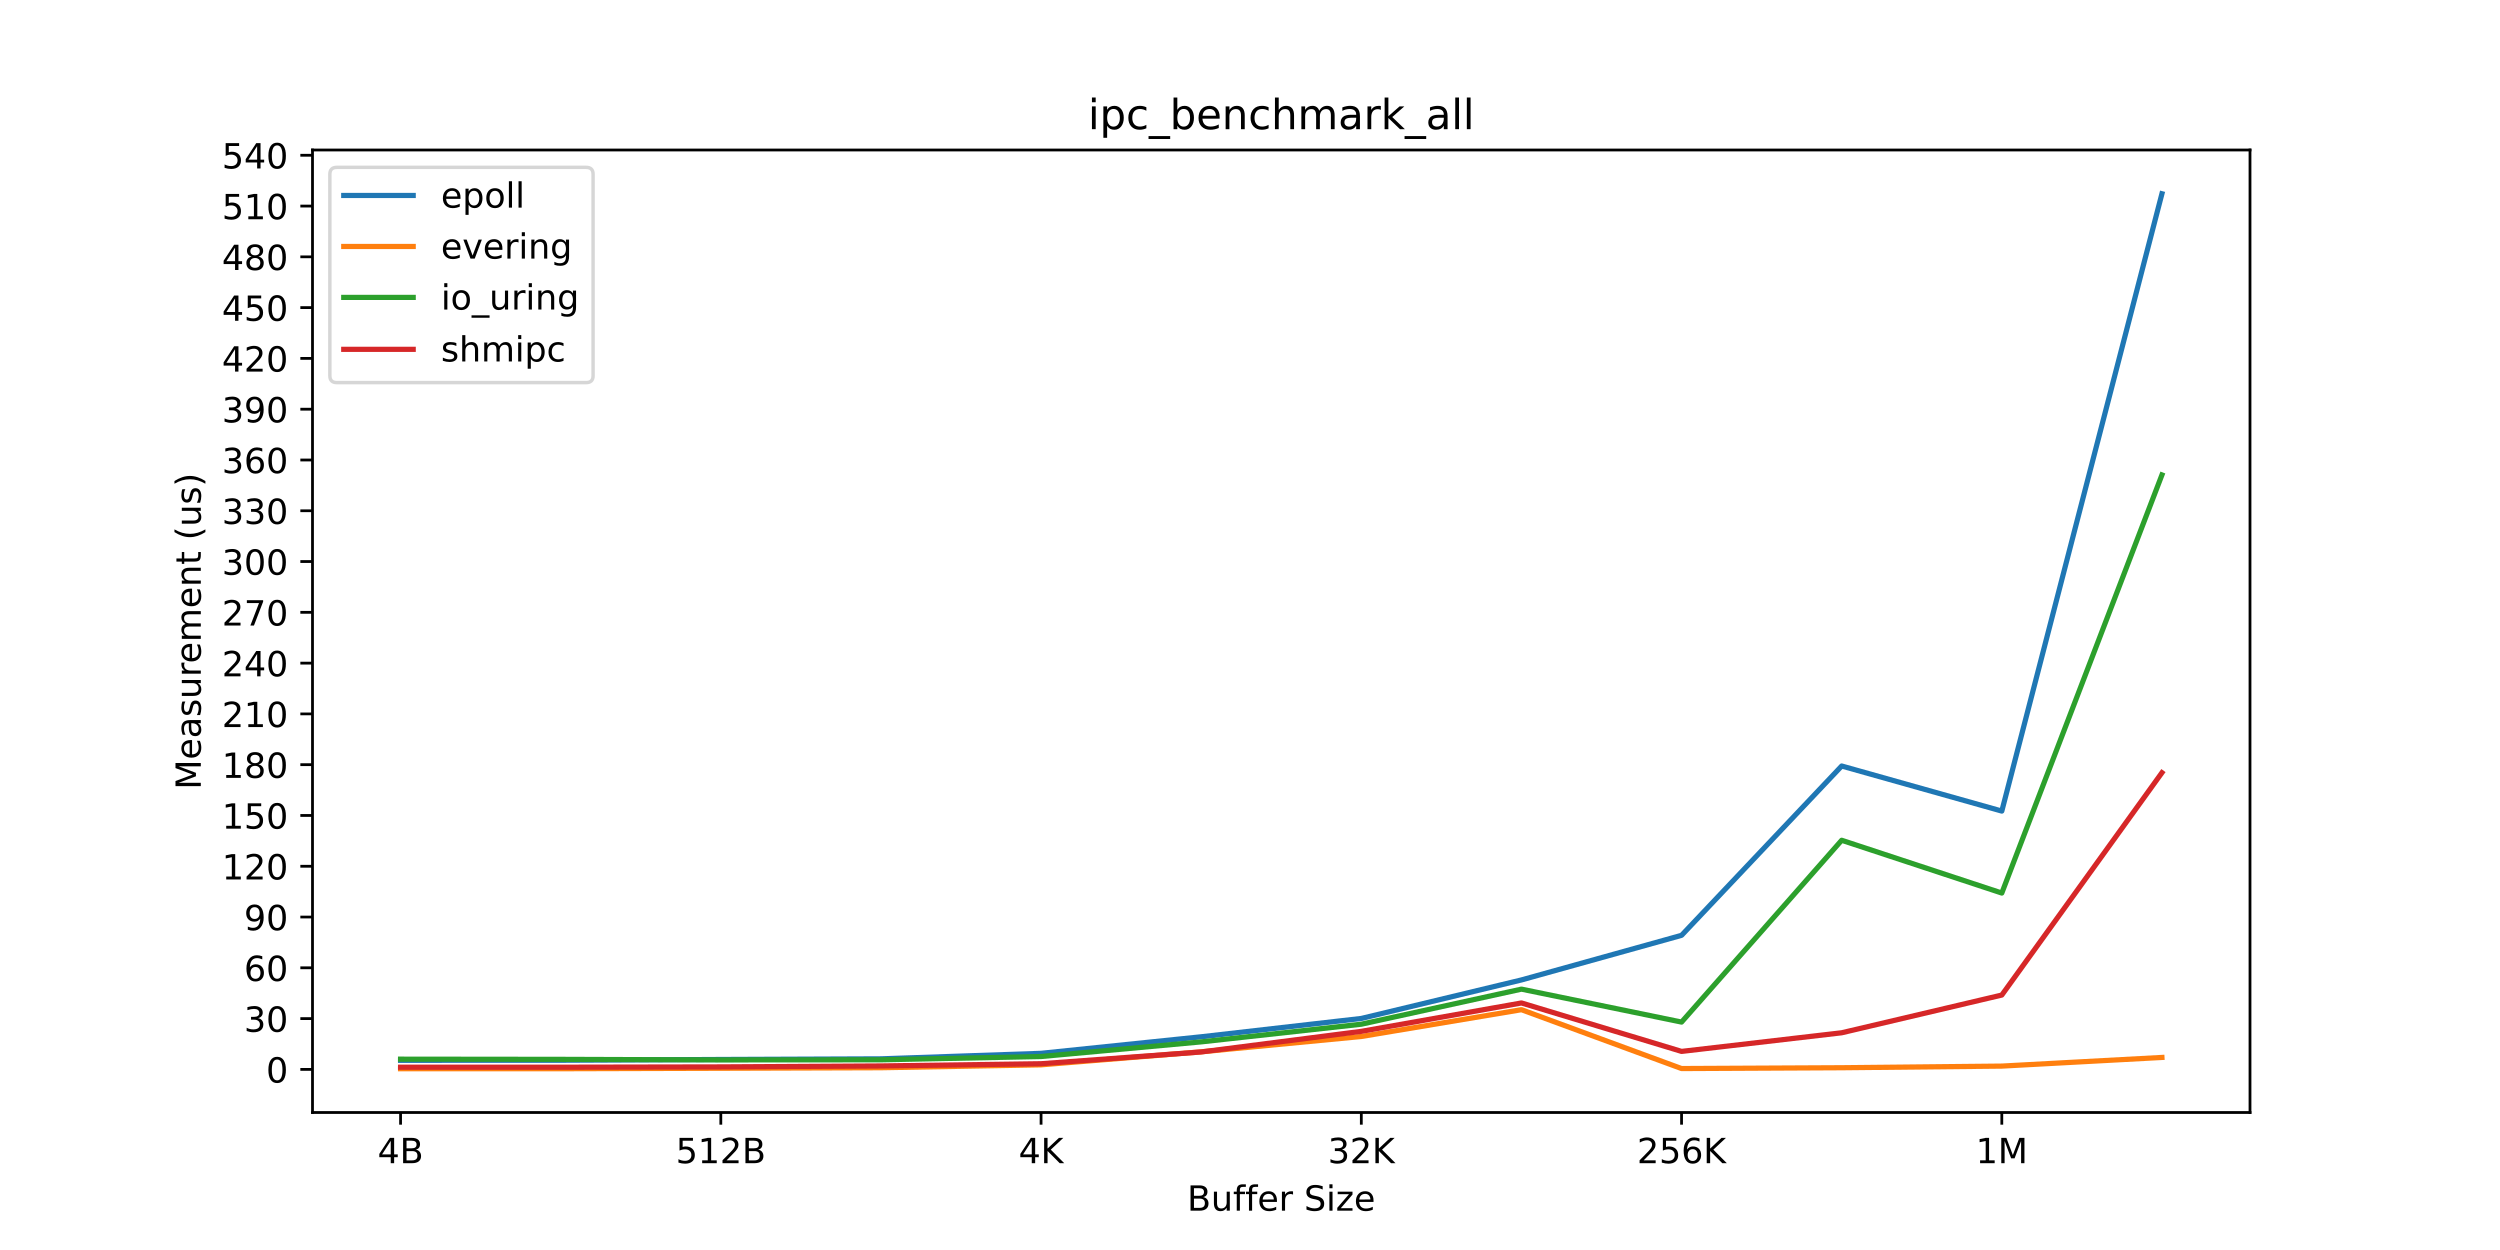
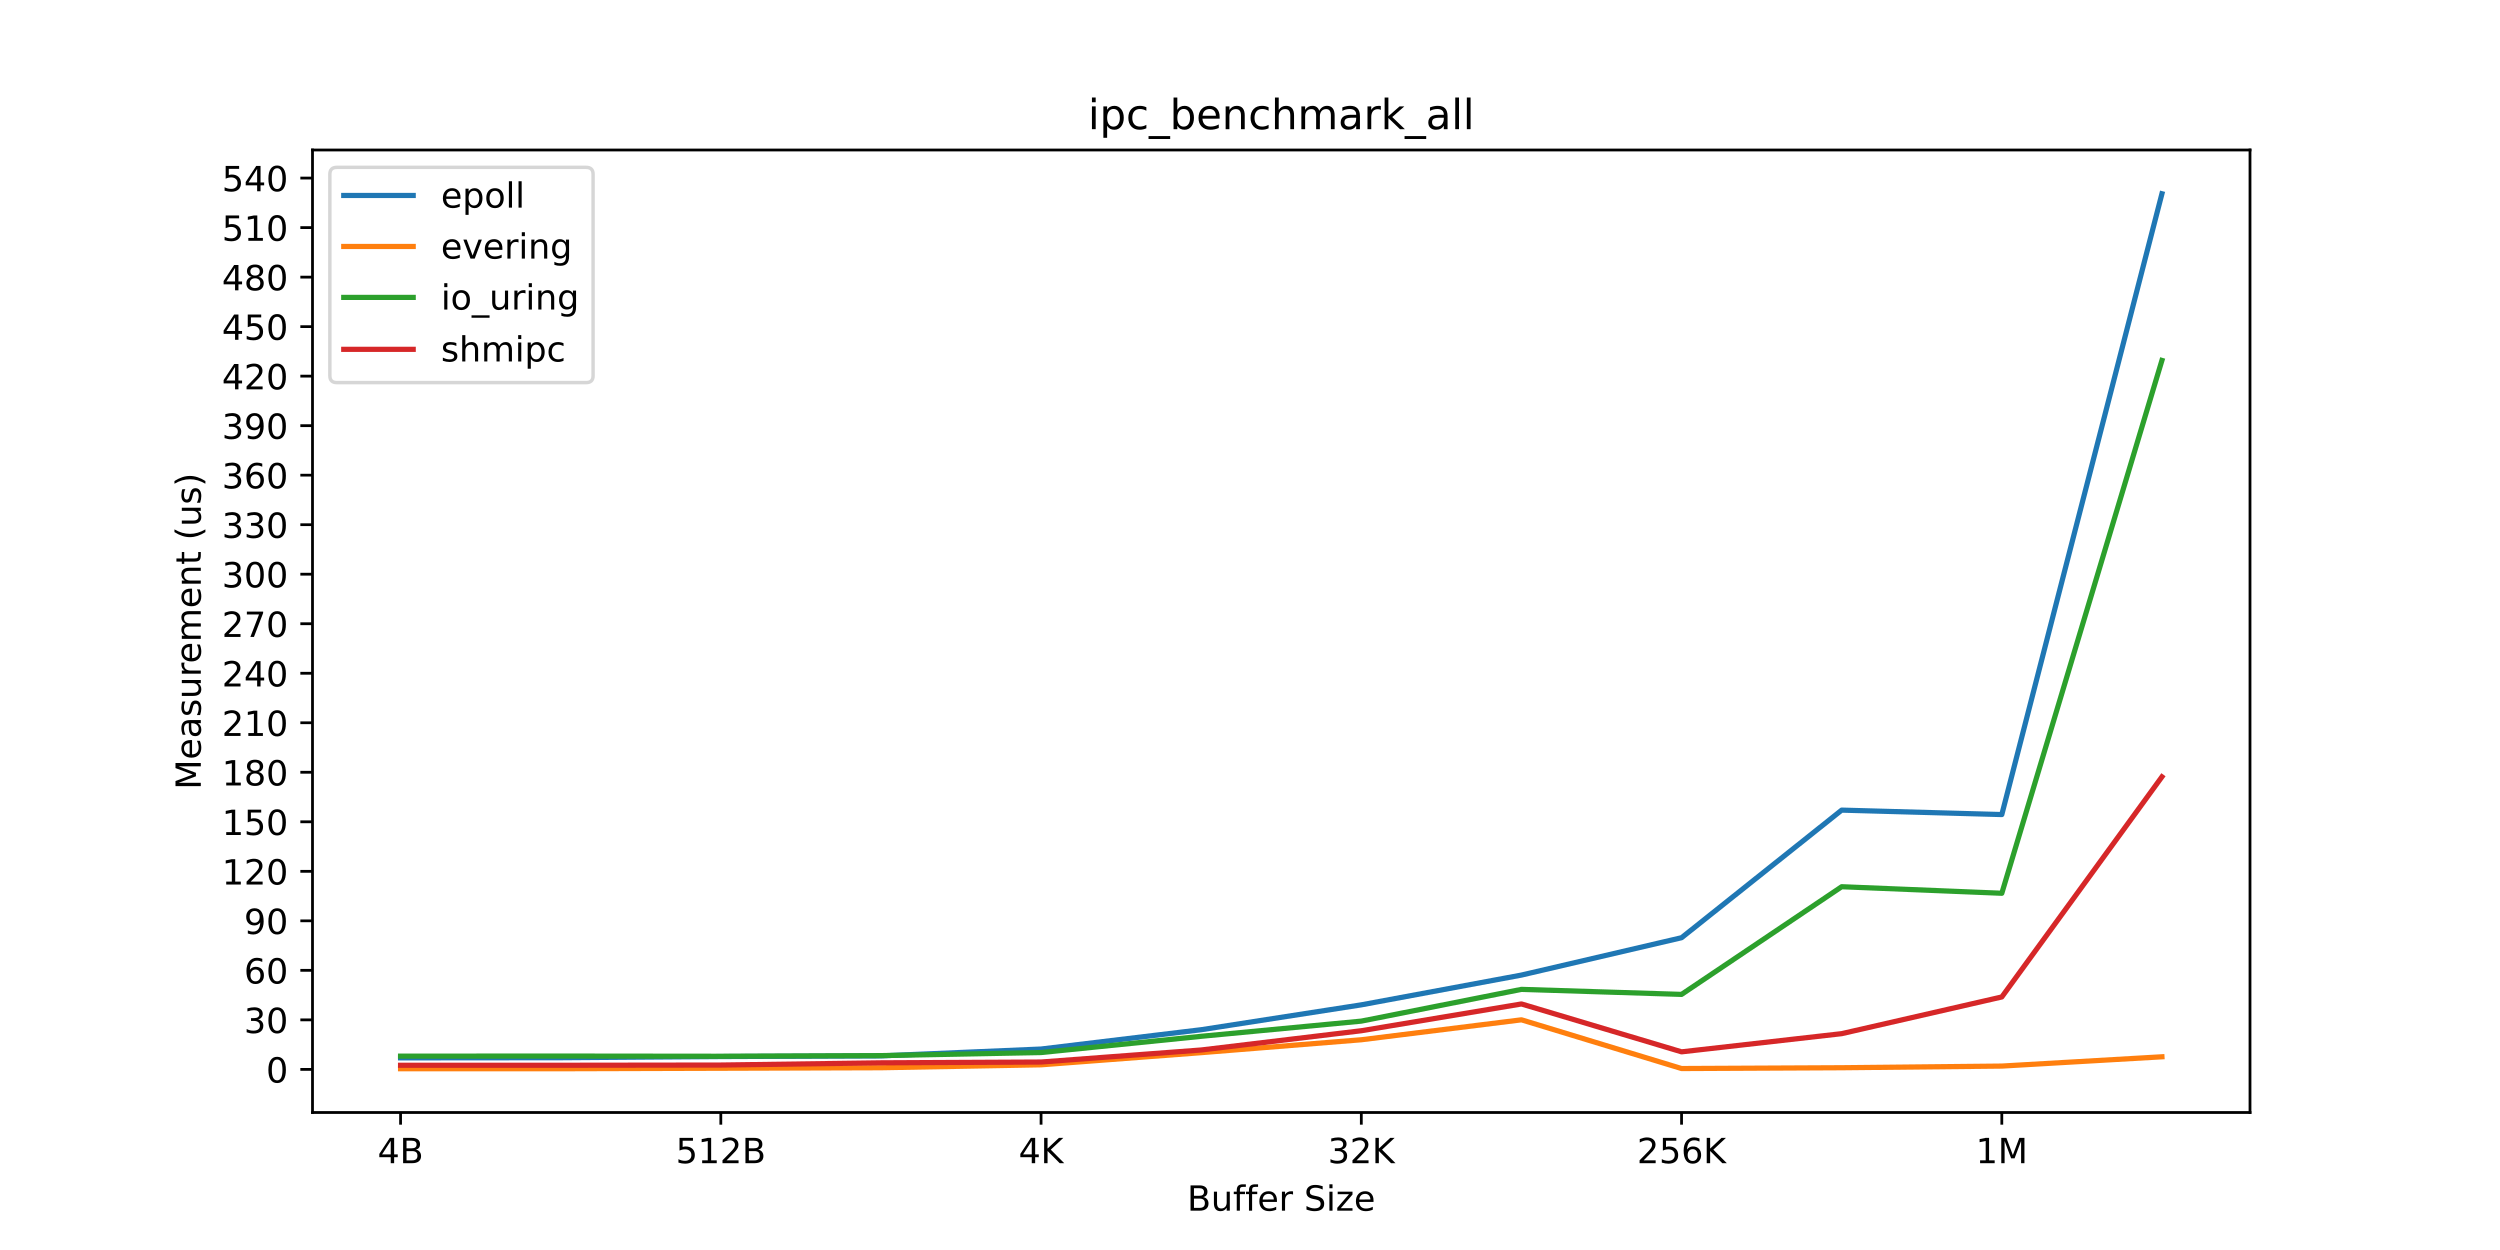
<svg xmlns="http://www.w3.org/2000/svg" xmlns:xlink="http://www.w3.org/1999/xlink" width="720pt" height="360pt" viewBox="0 0 720 360" version="1.1">
  <defs>
    <style type="text/css">*{stroke-linejoin: round; stroke-linecap: butt}</style>
  </defs>
  <g id="figure_1">
    <g id="patch_1">
      <path d="M 0 360  L 720 360  L 720 0  L 0 0  z " style="fill: #ffffff" />
    </g>
    <g id="axes_1">
      <g id="patch_2">
        <path d="M 90 320.4  L 648 320.4  L 648 43.2  L 90 43.2  z " style="fill: #ffffff" />
      </g>
      <g id="matplotlib.axis_1">
        <g id="xtick_1">
          <g id="line2d_1">
            <defs>
-               <path id="ma9beef2f42" d="M 0 0  L 0 3.5  " style="stroke: #000000; stroke-width: 0.8" />
+               <path id="mda7e7c74d1" d="M 0 0  L 0 3.5  " style="stroke: #000000; stroke-width: 0.8" />
            </defs>
            <g>
-               <use xlink:href="#ma9beef2f42" x="115.364" y="320.4" style="stroke: #000000; stroke-width: 0.8" />
+               <use xlink:href="#mda7e7c74d1" x="115.364" y="320.4" style="stroke: #000000; stroke-width: 0.8" />
            </g>
          </g>
          <g id="text_1">
            <g transform="translate(108.7519 334.9984) scale(0.1 -0.1)">
              <defs>
                <path id="DejaVuSans-34" d="M 2419 4116  L 825 1625  L 2419 1625  L 2419 4116  z M 2253 4666  L 3047 4666  L 3047 1625  L 3713 1625  L 3713 1100  L 3047 1100  L 3047 0  L 2419 0  L 2419 1100  L 313 1100  L 313 1709  L 2253 4666  z " transform="scale(0.015625)" />
                <path id="DejaVuSans-42" d="M 1259 2228  L 1259 519  L 2272 519  Q 2781 519 3026 730  Q 3272 941 3272 1375  Q 3272 1813 3026 2020  Q 2781 2228 2272 2228  L 1259 2228  z M 1259 4147  L 1259 2741  L 2194 2741  Q 2656 2741 2882 2914  Q 3109 3088 3109 3444  Q 3109 3797 2882 3972  Q 2656 4147 2194 4147  L 1259 4147  z M 628 4666  L 2241 4666  Q 2963 4666 3353 4366  Q 3744 4066 3744 3513  Q 3744 3084 3544 2831  Q 3344 2578 2956 2516  Q 3422 2416 3680 2098  Q 3938 1781 3938 1306  Q 3938 681 3513 340  Q 3088 0 2303 0  L 628 0  L 628 4666  z " transform="scale(0.015625)" />
              </defs>
              <use xlink:href="#DejaVuSans-34" />
              <use xlink:href="#DejaVuSans-42" transform="translate(63.62305 0)" />
            </g>
          </g>
        </g>
        <g id="xtick_2">
          <g id="line2d_2">
            <g>
-               <use xlink:href="#ma9beef2f42" x="207.595" y="320.4" style="stroke: #000000; stroke-width: 0.8" />
+               <use xlink:href="#mda7e7c74d1" x="207.595" y="320.4" style="stroke: #000000; stroke-width: 0.8" />
            </g>
          </g>
          <g id="text_2">
            <g transform="translate(194.6208 334.9984) scale(0.1 -0.1)">
              <defs>
                <path id="DejaVuSans-35" d="M 691 4666  L 3169 4666  L 3169 4134  L 1269 4134  L 1269 2991  Q 1406 3038 1543 3061  Q 1681 3084 1819 3084  Q 2600 3084 3056 2656  Q 3513 2228 3513 1497  Q 3513 744 3044 326  Q 2575 -91 1722 -91  Q 1428 -91 1123 -41  Q 819 9 494 109  L 494 744  Q 775 591 1075 516  Q 1375 441 1709 441  Q 2250 441 2565 725  Q 2881 1009 2881 1497  Q 2881 1984 2565 2268  Q 2250 2553 1709 2553  Q 1456 2553 1204 2497  Q 953 2441 691 2322  L 691 4666  z " transform="scale(0.015625)" />
                <path id="DejaVuSans-31" d="M 794 531  L 1825 531  L 1825 4091  L 703 3866  L 703 4441  L 1819 4666  L 2450 4666  L 2450 531  L 3481 531  L 3481 0  L 794 0  L 794 531  z " transform="scale(0.015625)" />
                <path id="DejaVuSans-32" d="M 1228 531  L 3431 531  L 3431 0  L 469 0  L 469 531  Q 828 903 1448 1529  Q 2069 2156 2228 2338  Q 2531 2678 2651 2914  Q 2772 3150 2772 3378  Q 2772 3750 2511 3984  Q 2250 4219 1831 4219  Q 1534 4219 1204 4116  Q 875 4013 500 3803  L 500 4441  Q 881 4594 1212 4672  Q 1544 4750 1819 4750  Q 2544 4750 2975 4387  Q 3406 4025 3406 3419  Q 3406 3131 3298 2873  Q 3191 2616 2906 2266  Q 2828 2175 2409 1742  Q 1991 1309 1228 531  z " transform="scale(0.015625)" />
              </defs>
              <use xlink:href="#DejaVuSans-35" />
              <use xlink:href="#DejaVuSans-31" transform="translate(63.62305 0)" />
              <use xlink:href="#DejaVuSans-32" transform="translate(127.2461 0)" />
              <use xlink:href="#DejaVuSans-42" transform="translate(190.8691 0)" />
            </g>
          </g>
        </g>
        <g id="xtick_3">
          <g id="line2d_3">
            <g>
-               <use xlink:href="#ma9beef2f42" x="299.826" y="320.4" style="stroke: #000000; stroke-width: 0.8" />
+               <use xlink:href="#mda7e7c74d1" x="299.826" y="320.4" style="stroke: #000000; stroke-width: 0.8" />
            </g>
          </g>
          <g id="text_3">
            <g transform="translate(293.3663 334.9984) scale(0.1 -0.1)">
              <defs>
                <path id="DejaVuSans-4b" d="M 628 4666  L 1259 4666  L 1259 2694  L 3353 4666  L 4166 4666  L 1850 2491  L 4331 0  L 3500 0  L 1259 2247  L 1259 0  L 628 0  L 628 4666  z " transform="scale(0.015625)" />
              </defs>
              <use xlink:href="#DejaVuSans-34" />
              <use xlink:href="#DejaVuSans-4b" transform="translate(63.62305 0)" />
            </g>
          </g>
        </g>
        <g id="xtick_4">
          <g id="line2d_4">
            <g>
-               <use xlink:href="#ma9beef2f42" x="392.058" y="320.4" style="stroke: #000000; stroke-width: 0.8" />
+               <use xlink:href="#mda7e7c74d1" x="392.058" y="320.4" style="stroke: #000000; stroke-width: 0.8" />
            </g>
          </g>
          <g id="text_4">
            <g transform="translate(382.4164 334.9984) scale(0.1 -0.1)">
              <defs>
                <path id="DejaVuSans-33" d="M 2597 2516  Q 3050 2419 3304 2112  Q 3559 1806 3559 1356  Q 3559 666 3084 287  Q 2609 -91 1734 -91  Q 1441 -91 1130 -33  Q 819 25 488 141  L 488 750  Q 750 597 1062 519  Q 1375 441 1716 441  Q 2309 441 2620 675  Q 2931 909 2931 1356  Q 2931 1769 2642 2001  Q 2353 2234 1838 2234  L 1294 2234  L 1294 2753  L 1863 2753  Q 2328 2753 2575 2939  Q 2822 3125 2822 3475  Q 2822 3834 2567 4026  Q 2313 4219 1838 4219  Q 1578 4219 1281 4162  Q 984 4106 628 3988  L 628 4550  Q 988 4650 1302 4700  Q 1616 4750 1894 4750  Q 2613 4750 3031 4423  Q 3450 4097 3450 3541  Q 3450 3153 3228 2886  Q 3006 2619 2597 2516  z " transform="scale(0.015625)" />
              </defs>
              <use xlink:href="#DejaVuSans-33" />
              <use xlink:href="#DejaVuSans-32" transform="translate(63.62305 0)" />
              <use xlink:href="#DejaVuSans-4b" transform="translate(127.2461 0)" />
            </g>
          </g>
        </g>
        <g id="xtick_5">
          <g id="line2d_5">
            <g>
-               <use xlink:href="#ma9beef2f42" x="484.289" y="320.4" style="stroke: #000000; stroke-width: 0.8" />
+               <use xlink:href="#mda7e7c74d1" x="484.289" y="320.4" style="stroke: #000000; stroke-width: 0.8" />
            </g>
          </g>
          <g id="text_5">
            <g transform="translate(471.4666 334.9984) scale(0.1 -0.1)">
              <defs>
                <path id="DejaVuSans-36" d="M 2113 2584  Q 1688 2584 1439 2293  Q 1191 2003 1191 1497  Q 1191 994 1439 701  Q 1688 409 2113 409  Q 2538 409 2786 701  Q 3034 994 3034 1497  Q 3034 2003 2786 2293  Q 2538 2584 2113 2584  z M 3366 4563  L 3366 3988  Q 3128 4100 2886 4159  Q 2644 4219 2406 4219  Q 1781 4219 1451 3797  Q 1122 3375 1075 2522  Q 1259 2794 1537 2939  Q 1816 3084 2150 3084  Q 2853 3084 3261 2657  Q 3669 2231 3669 1497  Q 3669 778 3244 343  Q 2819 -91 2113 -91  Q 1303 -91 875 529  Q 447 1150 447 2328  Q 447 3434 972 4092  Q 1497 4750 2381 4750  Q 2619 4750 2861 4703  Q 3103 4656 3366 4563  z " transform="scale(0.015625)" />
              </defs>
              <use xlink:href="#DejaVuSans-32" />
              <use xlink:href="#DejaVuSans-35" transform="translate(63.62305 0)" />
              <use xlink:href="#DejaVuSans-36" transform="translate(127.2461 0)" />
              <use xlink:href="#DejaVuSans-4b" transform="translate(190.8691 0)" />
            </g>
          </g>
        </g>
        <g id="xtick_6">
          <g id="line2d_6">
            <g>
-               <use xlink:href="#ma9beef2f42" x="576.521" y="320.4" style="stroke: #000000; stroke-width: 0.8" />
+               <use xlink:href="#mda7e7c74d1" x="576.521" y="320.4" style="stroke: #000000; stroke-width: 0.8" />
            </g>
          </g>
          <g id="text_6">
            <g transform="translate(569.0253 334.9984) scale(0.1 -0.1)">
              <defs>
                <path id="DejaVuSans-4d" d="M 628 4666  L 1569 4666  L 2759 1491  L 3956 4666  L 4897 4666  L 4897 0  L 4281 0  L 4281 4097  L 3078 897  L 2444 897  L 1241 4097  L 1241 0  L 628 0  L 628 4666  z " transform="scale(0.015625)" />
              </defs>
              <use xlink:href="#DejaVuSans-31" />
              <use xlink:href="#DejaVuSans-4d" transform="translate(63.62305 0)" />
            </g>
          </g>
        </g>
        <g id="text_7">
          <g transform="translate(341.8953 348.6766) scale(0.1 -0.1)">
            <defs>
              <path id="DejaVuSans-75" d="M 544 1381  L 544 3500  L 1119 3500  L 1119 1403  Q 1119 906 1312 657  Q 1506 409 1894 409  Q 2359 409 2629 706  Q 2900 1003 2900 1516  L 2900 3500  L 3475 3500  L 3475 0  L 2900 0  L 2900 538  Q 2691 219 2414 64  Q 2138 -91 1772 -91  Q 1169 -91 856 284  Q 544 659 544 1381  z M 1991 3584  L 1991 3584  z " transform="scale(0.015625)" />
              <path id="DejaVuSans-66" d="M 2375 4863  L 2375 4384  L 1825 4384  Q 1516 4384 1395 4259  Q 1275 4134 1275 3809  L 1275 3500  L 2222 3500  L 2222 3053  L 1275 3053  L 1275 0  L 697 0  L 697 3053  L 147 3053  L 147 3500  L 697 3500  L 697 3744  Q 697 4328 969 4595  Q 1241 4863 1831 4863  L 2375 4863  z " transform="scale(0.015625)" />
              <path id="DejaVuSans-65" d="M 3597 1894  L 3597 1613  L 953 1613  Q 991 1019 1311 708  Q 1631 397 2203 397  Q 2534 397 2845 478  Q 3156 559 3463 722  L 3463 178  Q 3153 47 2828 -22  Q 2503 -91 2169 -91  Q 1331 -91 842 396  Q 353 884 353 1716  Q 353 2575 817 3079  Q 1281 3584 2069 3584  Q 2775 3584 3186 3129  Q 3597 2675 3597 1894  z M 3022 2063  Q 3016 2534 2758 2815  Q 2500 3097 2075 3097  Q 1594 3097 1305 2825  Q 1016 2553 972 2059  L 3022 2063  z " transform="scale(0.015625)" />
              <path id="DejaVuSans-72" d="M 2631 2963  Q 2534 3019 2420 3045  Q 2306 3072 2169 3072  Q 1681 3072 1420 2755  Q 1159 2438 1159 1844  L 1159 0  L 581 0  L 581 3500  L 1159 3500  L 1159 2956  Q 1341 3275 1631 3429  Q 1922 3584 2338 3584  Q 2397 3584 2469 3576  Q 2541 3569 2628 3553  L 2631 2963  z " transform="scale(0.015625)" />
              <path id="DejaVuSans-20" transform="scale(0.015625)" />
              <path id="DejaVuSans-53" d="M 3425 4513  L 3425 3897  Q 3066 4069 2747 4153  Q 2428 4238 2131 4238  Q 1616 4238 1336 4038  Q 1056 3838 1056 3469  Q 1056 3159 1242 3001  Q 1428 2844 1947 2747  L 2328 2669  Q 3034 2534 3370 2195  Q 3706 1856 3706 1288  Q 3706 609 3251 259  Q 2797 -91 1919 -91  Q 1588 -91 1214 -16  Q 841 59 441 206  L 441 856  Q 825 641 1194 531  Q 1563 422 1919 422  Q 2459 422 2753 634  Q 3047 847 3047 1241  Q 3047 1584 2836 1778  Q 2625 1972 2144 2069  L 1759 2144  Q 1053 2284 737 2584  Q 422 2884 422 3419  Q 422 4038 858 4394  Q 1294 4750 2059 4750  Q 2388 4750 2728 4690  Q 3069 4631 3425 4513  z " transform="scale(0.015625)" />
              <path id="DejaVuSans-69" d="M 603 3500  L 1178 3500  L 1178 0  L 603 0  L 603 3500  z M 603 4863  L 1178 4863  L 1178 4134  L 603 4134  L 603 4863  z " transform="scale(0.015625)" />
              <path id="DejaVuSans-7a" d="M 353 3500  L 3084 3500  L 3084 2975  L 922 459  L 3084 459  L 3084 0  L 275 0  L 275 525  L 2438 3041  L 353 3041  L 353 3500  z " transform="scale(0.015625)" />
            </defs>
            <use xlink:href="#DejaVuSans-42" />
            <use xlink:href="#DejaVuSans-75" transform="translate(68.60352 0)" />
            <use xlink:href="#DejaVuSans-66" transform="translate(131.9824 0)" />
            <use xlink:href="#DejaVuSans-66" transform="translate(167.1875 0)" />
            <use xlink:href="#DejaVuSans-65" transform="translate(202.3926 0)" />
            <use xlink:href="#DejaVuSans-72" transform="translate(263.916 0)" />
            <use xlink:href="#DejaVuSans-20" transform="translate(305.0293 0)" />
            <use xlink:href="#DejaVuSans-53" transform="translate(336.8164 0)" />
            <use xlink:href="#DejaVuSans-69" transform="translate(400.293 0)" />
            <use xlink:href="#DejaVuSans-7a" transform="translate(428.0762 0)" />
            <use xlink:href="#DejaVuSans-65" transform="translate(480.5664 0)" />
          </g>
        </g>
      </g>
      <g id="matplotlib.axis_2">
        <g id="ytick_1">
          <g id="line2d_7">
            <defs>
-               <path id="me972f69145" d="M 0 0  L -3.5 0  " style="stroke: #000000; stroke-width: 0.8" />
+               <path id="m1d07f573bc" d="M 0 0  L -3.5 0  " style="stroke: #000000; stroke-width: 0.8" />
            </defs>
            <g>
-               <use xlink:href="#me972f69145" x="90" y="307.984" style="stroke: #000000; stroke-width: 0.8" />
+               <use xlink:href="#m1d07f573bc" x="90" y="307.982" style="stroke: #000000; stroke-width: 0.8" />
            </g>
          </g>
          <g id="text_8">
-             <g transform="translate(76.6375 311.783) scale(0.1 -0.1)">
+             <g transform="translate(76.6375 311.7808) scale(0.1 -0.1)">
              <defs>
                <path id="DejaVuSans-30" d="M 2034 4250  Q 1547 4250 1301 3770  Q 1056 3291 1056 2328  Q 1056 1369 1301 889  Q 1547 409 2034 409  Q 2525 409 2770 889  Q 3016 1369 3016 2328  Q 3016 3291 2770 3770  Q 2525 4250 2034 4250  z M 2034 4750  Q 2819 4750 3233 4129  Q 3647 3509 3647 2328  Q 3647 1150 3233 529  Q 2819 -91 2034 -91  Q 1250 -91 836 529  Q 422 1150 422 2328  Q 422 3509 836 4129  Q 1250 4750 2034 4750  z " transform="scale(0.015625)" />
              </defs>
              <use xlink:href="#DejaVuSans-30" />
            </g>
          </g>
        </g>
        <g id="ytick_2">
          <g id="line2d_8">
            <g>
-               <use xlink:href="#me972f69145" x="90" y="293.358" style="stroke: #000000; stroke-width: 0.8" />
+               <use xlink:href="#m1d07f573bc" x="90" y="293.721" style="stroke: #000000; stroke-width: 0.8" />
            </g>
          </g>
          <g id="text_9">
-             <g transform="translate(70.275 297.1571) scale(0.1 -0.1)">
+             <g transform="translate(70.275 297.5199) scale(0.1 -0.1)">
              <use xlink:href="#DejaVuSans-33" />
              <use xlink:href="#DejaVuSans-30" transform="translate(63.62305 0)" />
            </g>
          </g>
        </g>
        <g id="ytick_3">
          <g id="line2d_9">
            <g>
-               <use xlink:href="#me972f69145" x="90" y="278.732" style="stroke: #000000; stroke-width: 0.8" />
+               <use xlink:href="#m1d07f573bc" x="90" y="279.46" style="stroke: #000000; stroke-width: 0.8" />
            </g>
          </g>
          <g id="text_10">
-             <g transform="translate(70.275 282.5312) scale(0.1 -0.1)">
+             <g transform="translate(70.275 283.2591) scale(0.1 -0.1)">
              <use xlink:href="#DejaVuSans-36" />
              <use xlink:href="#DejaVuSans-30" transform="translate(63.62305 0)" />
            </g>
          </g>
        </g>
        <g id="ytick_4">
          <g id="line2d_10">
            <g>
-               <use xlink:href="#me972f69145" x="90" y="264.106" style="stroke: #000000; stroke-width: 0.8" />
+               <use xlink:href="#m1d07f573bc" x="90" y="265.199" style="stroke: #000000; stroke-width: 0.8" />
            </g>
          </g>
          <g id="text_11">
-             <g transform="translate(70.275 267.9053) scale(0.1 -0.1)">
+             <g transform="translate(70.275 268.9982) scale(0.1 -0.1)">
              <defs>
                <path id="DejaVuSans-39" d="M 703 97  L 703 672  Q 941 559 1184 500  Q 1428 441 1663 441  Q 2288 441 2617 861  Q 2947 1281 2994 2138  Q 2813 1869 2534 1725  Q 2256 1581 1919 1581  Q 1219 1581 811 2004  Q 403 2428 403 3163  Q 403 3881 828 4315  Q 1253 4750 1959 4750  Q 2769 4750 3195 4129  Q 3622 3509 3622 2328  Q 3622 1225 3098 567  Q 2575 -91 1691 -91  Q 1453 -91 1209 -44  Q 966 3 703 97  z M 1959 2075  Q 2384 2075 2632 2365  Q 2881 2656 2881 3163  Q 2881 3666 2632 3958  Q 2384 4250 1959 4250  Q 1534 4250 1286 3958  Q 1038 3666 1038 3163  Q 1038 2656 1286 2365  Q 1534 2075 1959 2075  z " transform="scale(0.015625)" />
              </defs>
              <use xlink:href="#DejaVuSans-39" />
              <use xlink:href="#DejaVuSans-30" transform="translate(63.62305 0)" />
            </g>
          </g>
        </g>
        <g id="ytick_5">
          <g id="line2d_11">
            <g>
-               <use xlink:href="#me972f69145" x="90" y="249.48" style="stroke: #000000; stroke-width: 0.8" />
+               <use xlink:href="#m1d07f573bc" x="90" y="250.938" style="stroke: #000000; stroke-width: 0.8" />
            </g>
          </g>
          <g id="text_12">
-             <g transform="translate(63.9125 253.2794) scale(0.1 -0.1)">
+             <g transform="translate(63.9125 254.7373) scale(0.1 -0.1)">
              <use xlink:href="#DejaVuSans-31" />
              <use xlink:href="#DejaVuSans-32" transform="translate(63.62305 0)" />
              <use xlink:href="#DejaVuSans-30" transform="translate(127.2461 0)" />
            </g>
          </g>
        </g>
        <g id="ytick_6">
          <g id="line2d_12">
            <g>
-               <use xlink:href="#me972f69145" x="90" y="234.854" style="stroke: #000000; stroke-width: 0.8" />
+               <use xlink:href="#m1d07f573bc" x="90" y="236.677" style="stroke: #000000; stroke-width: 0.8" />
            </g>
          </g>
          <g id="text_13">
-             <g transform="translate(63.9125 238.6535) scale(0.1 -0.1)">
+             <g transform="translate(63.9125 240.4765) scale(0.1 -0.1)">
              <use xlink:href="#DejaVuSans-31" />
              <use xlink:href="#DejaVuSans-35" transform="translate(63.62305 0)" />
              <use xlink:href="#DejaVuSans-30" transform="translate(127.2461 0)" />
            </g>
          </g>
        </g>
        <g id="ytick_7">
          <g id="line2d_13">
            <g>
-               <use xlink:href="#me972f69145" x="90" y="220.228" style="stroke: #000000; stroke-width: 0.8" />
+               <use xlink:href="#m1d07f573bc" x="90" y="222.416" style="stroke: #000000; stroke-width: 0.8" />
            </g>
          </g>
          <g id="text_14">
-             <g transform="translate(63.9125 224.0276) scale(0.1 -0.1)">
+             <g transform="translate(63.9125 226.2156) scale(0.1 -0.1)">
              <defs>
                <path id="DejaVuSans-38" d="M 2034 2216  Q 1584 2216 1326 1975  Q 1069 1734 1069 1313  Q 1069 891 1326 650  Q 1584 409 2034 409  Q 2484 409 2743 651  Q 3003 894 3003 1313  Q 3003 1734 2745 1975  Q 2488 2216 2034 2216  z M 1403 2484  Q 997 2584 770 2862  Q 544 3141 544 3541  Q 544 4100 942 4425  Q 1341 4750 2034 4750  Q 2731 4750 3128 4425  Q 3525 4100 3525 3541  Q 3525 3141 3298 2862  Q 3072 2584 2669 2484  Q 3125 2378 3379 2068  Q 3634 1759 3634 1313  Q 3634 634 3220 271  Q 2806 -91 2034 -91  Q 1263 -91 848 271  Q 434 634 434 1313  Q 434 1759 690 2068  Q 947 2378 1403 2484  z M 1172 3481  Q 1172 3119 1398 2916  Q 1625 2713 2034 2713  Q 2441 2713 2670 2916  Q 2900 3119 2900 3481  Q 2900 3844 2670 4047  Q 2441 4250 2034 4250  Q 1625 4250 1398 4047  Q 1172 3844 1172 3481  z " transform="scale(0.015625)" />
              </defs>
              <use xlink:href="#DejaVuSans-31" />
              <use xlink:href="#DejaVuSans-38" transform="translate(63.62305 0)" />
              <use xlink:href="#DejaVuSans-30" transform="translate(127.2461 0)" />
            </g>
          </g>
        </g>
        <g id="ytick_8">
          <g id="line2d_14">
            <g>
-               <use xlink:href="#me972f69145" x="90" y="205.602" style="stroke: #000000; stroke-width: 0.8" />
+               <use xlink:href="#m1d07f573bc" x="90" y="208.156" style="stroke: #000000; stroke-width: 0.8" />
            </g>
          </g>
          <g id="text_15">
-             <g transform="translate(63.9125 209.4017) scale(0.1 -0.1)">
+             <g transform="translate(63.9125 211.9547) scale(0.1 -0.1)">
              <use xlink:href="#DejaVuSans-32" />
              <use xlink:href="#DejaVuSans-31" transform="translate(63.62305 0)" />
              <use xlink:href="#DejaVuSans-30" transform="translate(127.2461 0)" />
            </g>
          </g>
        </g>
        <g id="ytick_9">
          <g id="line2d_15">
            <g>
-               <use xlink:href="#me972f69145" x="90" y="190.977" style="stroke: #000000; stroke-width: 0.8" />
+               <use xlink:href="#m1d07f573bc" x="90" y="193.895" style="stroke: #000000; stroke-width: 0.8" />
            </g>
          </g>
          <g id="text_16">
-             <g transform="translate(63.9125 194.7758) scale(0.1 -0.1)">
+             <g transform="translate(63.9125 197.6939) scale(0.1 -0.1)">
              <use xlink:href="#DejaVuSans-32" />
              <use xlink:href="#DejaVuSans-34" transform="translate(63.62305 0)" />
              <use xlink:href="#DejaVuSans-30" transform="translate(127.2461 0)" />
            </g>
          </g>
        </g>
        <g id="ytick_10">
          <g id="line2d_16">
            <g>
-               <use xlink:href="#me972f69145" x="90" y="176.351" style="stroke: #000000; stroke-width: 0.8" />
+               <use xlink:href="#m1d07f573bc" x="90" y="179.634" style="stroke: #000000; stroke-width: 0.8" />
            </g>
          </g>
          <g id="text_17">
-             <g transform="translate(63.9125 180.1498) scale(0.1 -0.1)">
+             <g transform="translate(63.9125 183.433) scale(0.1 -0.1)">
              <defs>
                <path id="DejaVuSans-37" d="M 525 4666  L 3525 4666  L 3525 4397  L 1831 0  L 1172 0  L 2766 4134  L 525 4134  L 525 4666  z " transform="scale(0.015625)" />
              </defs>
              <use xlink:href="#DejaVuSans-32" />
              <use xlink:href="#DejaVuSans-37" transform="translate(63.62305 0)" />
              <use xlink:href="#DejaVuSans-30" transform="translate(127.2461 0)" />
            </g>
          </g>
        </g>
        <g id="ytick_11">
          <g id="line2d_17">
            <g>
-               <use xlink:href="#me972f69145" x="90" y="161.725" style="stroke: #000000; stroke-width: 0.8" />
+               <use xlink:href="#m1d07f573bc" x="90" y="165.373" style="stroke: #000000; stroke-width: 0.8" />
            </g>
          </g>
          <g id="text_18">
-             <g transform="translate(63.9125 165.5239) scale(0.1 -0.1)">
+             <g transform="translate(63.9125 169.1721) scale(0.1 -0.1)">
              <use xlink:href="#DejaVuSans-33" />
              <use xlink:href="#DejaVuSans-30" transform="translate(63.62305 0)" />
              <use xlink:href="#DejaVuSans-30" transform="translate(127.2461 0)" />
            </g>
          </g>
        </g>
        <g id="ytick_12">
          <g id="line2d_18">
            <g>
-               <use xlink:href="#me972f69145" x="90" y="147.099" style="stroke: #000000; stroke-width: 0.8" />
+               <use xlink:href="#m1d07f573bc" x="90" y="151.112" style="stroke: #000000; stroke-width: 0.8" />
            </g>
          </g>
          <g id="text_19">
-             <g transform="translate(63.9125 150.898) scale(0.1 -0.1)">
+             <g transform="translate(63.9125 154.9113) scale(0.1 -0.1)">
              <use xlink:href="#DejaVuSans-33" />
              <use xlink:href="#DejaVuSans-33" transform="translate(63.62305 0)" />
              <use xlink:href="#DejaVuSans-30" transform="translate(127.2461 0)" />
            </g>
          </g>
        </g>
        <g id="ytick_13">
          <g id="line2d_19">
            <g>
-               <use xlink:href="#me972f69145" x="90" y="132.473" style="stroke: #000000; stroke-width: 0.8" />
+               <use xlink:href="#m1d07f573bc" x="90" y="136.851" style="stroke: #000000; stroke-width: 0.8" />
            </g>
          </g>
          <g id="text_20">
-             <g transform="translate(63.9125 136.2721) scale(0.1 -0.1)">
+             <g transform="translate(63.9125 140.6504) scale(0.1 -0.1)">
              <use xlink:href="#DejaVuSans-33" />
              <use xlink:href="#DejaVuSans-36" transform="translate(63.62305 0)" />
              <use xlink:href="#DejaVuSans-30" transform="translate(127.2461 0)" />
            </g>
          </g>
        </g>
        <g id="ytick_14">
          <g id="line2d_20">
            <g>
-               <use xlink:href="#me972f69145" x="90" y="117.847" style="stroke: #000000; stroke-width: 0.8" />
+               <use xlink:href="#m1d07f573bc" x="90" y="122.59" style="stroke: #000000; stroke-width: 0.8" />
            </g>
          </g>
          <g id="text_21">
-             <g transform="translate(63.9125 121.6462) scale(0.1 -0.1)">
+             <g transform="translate(63.9125 126.3895) scale(0.1 -0.1)">
              <use xlink:href="#DejaVuSans-33" />
              <use xlink:href="#DejaVuSans-39" transform="translate(63.62305 0)" />
              <use xlink:href="#DejaVuSans-30" transform="translate(127.2461 0)" />
            </g>
          </g>
        </g>
        <g id="ytick_15">
          <g id="line2d_21">
            <g>
-               <use xlink:href="#me972f69145" x="90" y="103.221" style="stroke: #000000; stroke-width: 0.8" />
+               <use xlink:href="#m1d07f573bc" x="90" y="108.329" style="stroke: #000000; stroke-width: 0.8" />
            </g>
          </g>
          <g id="text_22">
-             <g transform="translate(63.9125 107.0203) scale(0.1 -0.1)">
+             <g transform="translate(63.9125 112.1287) scale(0.1 -0.1)">
              <use xlink:href="#DejaVuSans-34" />
              <use xlink:href="#DejaVuSans-32" transform="translate(63.62305 0)" />
              <use xlink:href="#DejaVuSans-30" transform="translate(127.2461 0)" />
            </g>
          </g>
        </g>
        <g id="ytick_16">
          <g id="line2d_22">
            <g>
-               <use xlink:href="#me972f69145" x="90" y="88.595" style="stroke: #000000; stroke-width: 0.8" />
+               <use xlink:href="#m1d07f573bc" x="90" y="94.069" style="stroke: #000000; stroke-width: 0.8" />
            </g>
          </g>
          <g id="text_23">
-             <g transform="translate(63.9125 92.3944) scale(0.1 -0.1)">
+             <g transform="translate(63.9125 97.86778) scale(0.1 -0.1)">
              <use xlink:href="#DejaVuSans-34" />
              <use xlink:href="#DejaVuSans-35" transform="translate(63.62305 0)" />
              <use xlink:href="#DejaVuSans-30" transform="translate(127.2461 0)" />
            </g>
          </g>
        </g>
        <g id="ytick_17">
          <g id="line2d_23">
            <g>
-               <use xlink:href="#me972f69145" x="90" y="73.969" style="stroke: #000000; stroke-width: 0.8" />
+               <use xlink:href="#m1d07f573bc" x="90" y="79.808" style="stroke: #000000; stroke-width: 0.8" />
            </g>
          </g>
          <g id="text_24">
-             <g transform="translate(63.9125 77.7685) scale(0.1 -0.1)">
+             <g transform="translate(63.9125 83.60692) scale(0.1 -0.1)">
              <use xlink:href="#DejaVuSans-34" />
              <use xlink:href="#DejaVuSans-38" transform="translate(63.62305 0)" />
              <use xlink:href="#DejaVuSans-30" transform="translate(127.2461 0)" />
            </g>
          </g>
        </g>
        <g id="ytick_18">
          <g id="line2d_24">
            <g>
-               <use xlink:href="#me972f69145" x="90" y="59.343" style="stroke: #000000; stroke-width: 0.8" />
+               <use xlink:href="#m1d07f573bc" x="90" y="65.547" style="stroke: #000000; stroke-width: 0.8" />
            </g>
          </g>
          <g id="text_25">
-             <g transform="translate(63.9125 63.14259) scale(0.1 -0.1)">
+             <g transform="translate(63.9125 69.34605) scale(0.1 -0.1)">
              <use xlink:href="#DejaVuSans-35" />
              <use xlink:href="#DejaVuSans-31" transform="translate(63.62305 0)" />
              <use xlink:href="#DejaVuSans-30" transform="translate(127.2461 0)" />
            </g>
          </g>
        </g>
        <g id="ytick_19">
          <g id="line2d_25">
            <g>
-               <use xlink:href="#me972f69145" x="90" y="44.717" style="stroke: #000000; stroke-width: 0.8" />
+               <use xlink:href="#m1d07f573bc" x="90" y="51.286" style="stroke: #000000; stroke-width: 0.8" />
            </g>
          </g>
          <g id="text_26">
-             <g transform="translate(63.9125 48.51668) scale(0.1 -0.1)">
+             <g transform="translate(63.9125 55.08518) scale(0.1 -0.1)">
              <use xlink:href="#DejaVuSans-35" />
              <use xlink:href="#DejaVuSans-34" transform="translate(63.62305 0)" />
              <use xlink:href="#DejaVuSans-30" transform="translate(127.2461 0)" />
            </g>
          </g>
        </g>
        <g id="text_27">
          <g transform="translate(57.83281 227.3875) rotate(-90) scale(0.1 -0.1)">
            <defs>
              <path id="DejaVuSans-61" d="M 2194 1759  Q 1497 1759 1228 1600  Q 959 1441 959 1056  Q 959 750 1161 570  Q 1363 391 1709 391  Q 2188 391 2477 730  Q 2766 1069 2766 1631  L 2766 1759  L 2194 1759  z M 3341 1997  L 3341 0  L 2766 0  L 2766 531  Q 2569 213 2275 61  Q 1981 -91 1556 -91  Q 1019 -91 701 211  Q 384 513 384 1019  Q 384 1609 779 1909  Q 1175 2209 1959 2209  L 2766 2209  L 2766 2266  Q 2766 2663 2505 2880  Q 2244 3097 1772 3097  Q 1472 3097 1187 3025  Q 903 2953 641 2809  L 641 3341  Q 956 3463 1253 3523  Q 1550 3584 1831 3584  Q 2591 3584 2966 3190  Q 3341 2797 3341 1997  z " transform="scale(0.015625)" />
              <path id="DejaVuSans-73" d="M 2834 3397  L 2834 2853  Q 2591 2978 2328 3040  Q 2066 3103 1784 3103  Q 1356 3103 1142 2972  Q 928 2841 928 2578  Q 928 2378 1081 2264  Q 1234 2150 1697 2047  L 1894 2003  Q 2506 1872 2764 1633  Q 3022 1394 3022 966  Q 3022 478 2636 193  Q 2250 -91 1575 -91  Q 1294 -91 989 -36  Q 684 19 347 128  L 347 722  Q 666 556 975 473  Q 1284 391 1588 391  Q 1994 391 2212 530  Q 2431 669 2431 922  Q 2431 1156 2273 1281  Q 2116 1406 1581 1522  L 1381 1569  Q 847 1681 609 1914  Q 372 2147 372 2553  Q 372 3047 722 3315  Q 1072 3584 1716 3584  Q 2034 3584 2315 3537  Q 2597 3491 2834 3397  z " transform="scale(0.015625)" />
              <path id="DejaVuSans-6d" d="M 3328 2828  Q 3544 3216 3844 3400  Q 4144 3584 4550 3584  Q 5097 3584 5394 3201  Q 5691 2819 5691 2113  L 5691 0  L 5113 0  L 5113 2094  Q 5113 2597 4934 2840  Q 4756 3084 4391 3084  Q 3944 3084 3684 2787  Q 3425 2491 3425 1978  L 3425 0  L 2847 0  L 2847 2094  Q 2847 2600 2669 2842  Q 2491 3084 2119 3084  Q 1678 3084 1418 2786  Q 1159 2488 1159 1978  L 1159 0  L 581 0  L 581 3500  L 1159 3500  L 1159 2956  Q 1356 3278 1631 3431  Q 1906 3584 2284 3584  Q 2666 3584 2933 3390  Q 3200 3197 3328 2828  z " transform="scale(0.015625)" />
              <path id="DejaVuSans-6e" d="M 3513 2113  L 3513 0  L 2938 0  L 2938 2094  Q 2938 2591 2744 2837  Q 2550 3084 2163 3084  Q 1697 3084 1428 2787  Q 1159 2491 1159 1978  L 1159 0  L 581 0  L 581 3500  L 1159 3500  L 1159 2956  Q 1366 3272 1645 3428  Q 1925 3584 2291 3584  Q 2894 3584 3203 3211  Q 3513 2838 3513 2113  z " transform="scale(0.015625)" />
              <path id="DejaVuSans-74" d="M 1172 4494  L 1172 3500  L 2356 3500  L 2356 3053  L 1172 3053  L 1172 1153  Q 1172 725 1289 603  Q 1406 481 1766 481  L 2356 481  L 2356 0  L 1766 0  Q 1100 0 847 248  Q 594 497 594 1153  L 594 3053  L 172 3053  L 172 3500  L 594 3500  L 594 4494  L 1172 4494  z " transform="scale(0.015625)" />
              <path id="DejaVuSans-28" d="M 1984 4856  Q 1566 4138 1362 3434  Q 1159 2731 1159 2009  Q 1159 1288 1364 580  Q 1569 -128 1984 -844  L 1484 -844  Q 1016 -109 783 600  Q 550 1309 550 2009  Q 550 2706 781 3412  Q 1013 4119 1484 4856  L 1984 4856  z " transform="scale(0.015625)" />
              <path id="DejaVuSans-29" d="M 513 4856  L 1013 4856  Q 1481 4119 1714 3412  Q 1947 2706 1947 2009  Q 1947 1309 1714 600  Q 1481 -109 1013 -844  L 513 -844  Q 928 -128 1133 580  Q 1338 1288 1338 2009  Q 1338 2731 1133 3434  Q 928 4138 513 4856  z " transform="scale(0.015625)" />
            </defs>
            <use xlink:href="#DejaVuSans-4d" />
            <use xlink:href="#DejaVuSans-65" transform="translate(86.2793 0)" />
            <use xlink:href="#DejaVuSans-61" transform="translate(147.8027 0)" />
            <use xlink:href="#DejaVuSans-73" transform="translate(209.082 0)" />
            <use xlink:href="#DejaVuSans-75" transform="translate(261.1816 0)" />
            <use xlink:href="#DejaVuSans-72" transform="translate(324.5605 0)" />
            <use xlink:href="#DejaVuSans-65" transform="translate(363.4238 0)" />
            <use xlink:href="#DejaVuSans-6d" transform="translate(424.9473 0)" />
            <use xlink:href="#DejaVuSans-65" transform="translate(522.3594 0)" />
            <use xlink:href="#DejaVuSans-6e" transform="translate(583.8828 0)" />
            <use xlink:href="#DejaVuSans-74" transform="translate(647.2617 0)" />
            <use xlink:href="#DejaVuSans-20" transform="translate(686.4707 0)" />
            <use xlink:href="#DejaVuSans-28" transform="translate(718.2578 0)" />
            <use xlink:href="#DejaVuSans-75" transform="translate(757.2715 0)" />
            <use xlink:href="#DejaVuSans-73" transform="translate(820.6504 0)" />
            <use xlink:href="#DejaVuSans-29" transform="translate(872.75 0)" />
          </g>
        </g>
      </g>
      <g id="line2d_26">
-         <path d="M 115.364 305.369  L 161.479 305.353  L 207.595 305.13  L 253.711 304.945  L 299.826 303.359  L 345.942 298.593  L 392.058 293.314  L 438.174 282.224  L 484.289 269.374  L 530.405 220.611  L 576.521 233.589  L 622.636 55.8  " clip-path="url(#pb7ca36cc17)" style="fill: none; stroke: #1f77b4; stroke-width: 1.5; stroke-linecap: square" />
+         <path d="M 115.364 304.666  L 161.479 304.621  L 207.595 304.283  L 253.711 304.092  L 299.826 302.123  L 345.942 296.559  L 392.058 289.394  L 438.174 280.82  L 484.289 270.064  L 530.405 233.315  L 576.521 234.592  L 622.636 55.8  " clip-path="url(#pc833c0367c)" style="fill: none; stroke: #1f77b4; stroke-width: 1.5; stroke-linecap: square" />
      </g>
      <g id="line2d_27">
-         <path d="M 115.364 307.8  L 161.479 307.796  L 207.595 307.658  L 253.711 307.508  L 299.826 306.674  L 345.942 302.922  L 392.058 298.507  L 438.174 290.791  L 484.289 307.743  L 530.405 307.508  L 576.521 307.036  L 622.636 304.543  " clip-path="url(#pb7ca36cc17)" style="fill: none; stroke: #ff7f0e; stroke-width: 1.5; stroke-linecap: square" />
+         <path d="M 115.364 307.8  L 161.479 307.797  L 207.595 307.656  L 253.711 307.507  L 299.826 306.665  L 345.942 303.165  L 392.058 299.45  L 438.174 293.707  L 484.289 307.739  L 530.405 307.508  L 576.521 307.03  L 622.636 304.356  " clip-path="url(#pc833c0367c)" style="fill: none; stroke: #ff7f0e; stroke-width: 1.5; stroke-linecap: square" />
      </g>
      <g id="line2d_28">
-         <path d="M 115.364 305.04  L 161.479 305.094  L 207.595 305.255  L 253.711 305.223  L 299.826 304.276  L 345.942 300.058  L 392.058 294.97  L 438.174 284.871  L 484.289 294.358  L 530.405 241.998  L 576.521 257.198  L 622.636 136.782  " clip-path="url(#pb7ca36cc17)" style="fill: none; stroke: #2ca02c; stroke-width: 1.5; stroke-linecap: square" />
+         <path d="M 115.364 304.168  L 161.479 304.147  L 207.595 304.2  L 253.711 304.019  L 299.826 303.132  L 345.942 298.454  L 392.058 294.082  L 438.174 284.94  L 484.289 286.386  L 530.405 255.376  L 576.521 257.259  L 622.636 103.802  " clip-path="url(#pc833c0367c)" style="fill: none; stroke: #2ca02c; stroke-width: 1.5; stroke-linecap: square" />
      </g>
      <g id="line2d_29">
-         <path d="M 115.364 307.348  L 161.479 307.356  L 207.595 307.267  L 253.711 306.992  L 299.826 306.353  L 345.942 302.96  L 392.058 297.03  L 438.174 288.85  L 484.289 302.805  L 530.405 297.441  L 576.521 286.575  L 622.636 222.537  " clip-path="url(#pb7ca36cc17)" style="fill: none; stroke: #d62728; stroke-width: 1.5; stroke-linecap: square" />
+         <path d="M 115.364 306.798  L 161.479 306.796  L 207.595 306.732  L 253.711 306.097  L 299.826 305.862  L 345.942 302.395  L 392.058 296.851  L 438.174 289.139  L 484.289 302.93  L 530.405 297.693  L 576.521 287.124  L 622.636 223.726  " clip-path="url(#pc833c0367c)" style="fill: none; stroke: #d62728; stroke-width: 1.5; stroke-linecap: square" />
      </g>
      <g id="patch_3">
        <path d="M 90 320.4  L 90 43.2  " style="fill: none; stroke: #000000; stroke-width: 0.8; stroke-linejoin: miter; stroke-linecap: square" />
      </g>
      <g id="patch_4">
        <path d="M 648 320.4  L 648 43.2  " style="fill: none; stroke: #000000; stroke-width: 0.8; stroke-linejoin: miter; stroke-linecap: square" />
      </g>
      <g id="patch_5">
        <path d="M 90 320.4  L 648 320.4  " style="fill: none; stroke: #000000; stroke-width: 0.8; stroke-linejoin: miter; stroke-linecap: square" />
      </g>
      <g id="patch_6">
        <path d="M 90 43.2  L 648 43.2  " style="fill: none; stroke: #000000; stroke-width: 0.8; stroke-linejoin: miter; stroke-linecap: square" />
      </g>
      <g id="text_28">
        <g transform="translate(313.3472 37.2) scale(0.12 -0.12)">
          <defs>
            <path id="DejaVuSans-70" d="M 1159 525  L 1159 -1331  L 581 -1331  L 581 3500  L 1159 3500  L 1159 2969  Q 1341 3281 1617 3432  Q 1894 3584 2278 3584  Q 2916 3584 3314 3078  Q 3713 2572 3713 1747  Q 3713 922 3314 415  Q 2916 -91 2278 -91  Q 1894 -91 1617 61  Q 1341 213 1159 525  z M 3116 1747  Q 3116 2381 2855 2742  Q 2594 3103 2138 3103  Q 1681 3103 1420 2742  Q 1159 2381 1159 1747  Q 1159 1113 1420 752  Q 1681 391 2138 391  Q 2594 391 2855 752  Q 3116 1113 3116 1747  z " transform="scale(0.015625)" />
            <path id="DejaVuSans-63" d="M 3122 3366  L 3122 2828  Q 2878 2963 2633 3030  Q 2388 3097 2138 3097  Q 1578 3097 1268 2742  Q 959 2388 959 1747  Q 959 1106 1268 751  Q 1578 397 2138 397  Q 2388 397 2633 464  Q 2878 531 3122 666  L 3122 134  Q 2881 22 2623 -34  Q 2366 -91 2075 -91  Q 1284 -91 818 406  Q 353 903 353 1747  Q 353 2603 823 3093  Q 1294 3584 2113 3584  Q 2378 3584 2631 3529  Q 2884 3475 3122 3366  z " transform="scale(0.015625)" />
            <path id="DejaVuSans-5f" d="M 3263 -1063  L 3263 -1509  L -63 -1509  L -63 -1063  L 3263 -1063  z " transform="scale(0.015625)" />
            <path id="DejaVuSans-62" d="M 3116 1747  Q 3116 2381 2855 2742  Q 2594 3103 2138 3103  Q 1681 3103 1420 2742  Q 1159 2381 1159 1747  Q 1159 1113 1420 752  Q 1681 391 2138 391  Q 2594 391 2855 752  Q 3116 1113 3116 1747  z M 1159 2969  Q 1341 3281 1617 3432  Q 1894 3584 2278 3584  Q 2916 3584 3314 3078  Q 3713 2572 3713 1747  Q 3713 922 3314 415  Q 2916 -91 2278 -91  Q 1894 -91 1617 61  Q 1341 213 1159 525  L 1159 0  L 581 0  L 581 4863  L 1159 4863  L 1159 2969  z " transform="scale(0.015625)" />
            <path id="DejaVuSans-68" d="M 3513 2113  L 3513 0  L 2938 0  L 2938 2094  Q 2938 2591 2744 2837  Q 2550 3084 2163 3084  Q 1697 3084 1428 2787  Q 1159 2491 1159 1978  L 1159 0  L 581 0  L 581 4863  L 1159 4863  L 1159 2956  Q 1366 3272 1645 3428  Q 1925 3584 2291 3584  Q 2894 3584 3203 3211  Q 3513 2838 3513 2113  z " transform="scale(0.015625)" />
            <path id="DejaVuSans-6b" d="M 581 4863  L 1159 4863  L 1159 1991  L 2875 3500  L 3609 3500  L 1753 1863  L 3688 0  L 2938 0  L 1159 1709  L 1159 0  L 581 0  L 581 4863  z " transform="scale(0.015625)" />
            <path id="DejaVuSans-6c" d="M 603 4863  L 1178 4863  L 1178 0  L 603 0  L 603 4863  z " transform="scale(0.015625)" />
          </defs>
          <use xlink:href="#DejaVuSans-69" />
          <use xlink:href="#DejaVuSans-70" transform="translate(27.7832 0)" />
          <use xlink:href="#DejaVuSans-63" transform="translate(91.25977 0)" />
          <use xlink:href="#DejaVuSans-5f" transform="translate(146.2402 0)" />
          <use xlink:href="#DejaVuSans-62" transform="translate(196.2402 0)" />
          <use xlink:href="#DejaVuSans-65" transform="translate(259.7168 0)" />
          <use xlink:href="#DejaVuSans-6e" transform="translate(321.2402 0)" />
          <use xlink:href="#DejaVuSans-63" transform="translate(384.6191 0)" />
          <use xlink:href="#DejaVuSans-68" transform="translate(439.5996 0)" />
          <use xlink:href="#DejaVuSans-6d" transform="translate(502.9785 0)" />
          <use xlink:href="#DejaVuSans-61" transform="translate(600.3906 0)" />
          <use xlink:href="#DejaVuSans-72" transform="translate(661.6699 0)" />
          <use xlink:href="#DejaVuSans-6b" transform="translate(702.7832 0)" />
          <use xlink:href="#DejaVuSans-5f" transform="translate(760.6934 0)" />
          <use xlink:href="#DejaVuSans-61" transform="translate(810.6934 0)" />
          <use xlink:href="#DejaVuSans-6c" transform="translate(871.9727 0)" />
          <use xlink:href="#DejaVuSans-6c" transform="translate(899.7559 0)" />
        </g>
      </g>
      <g id="legend_1">
        <g id="patch_7">
          <path d="M 97 110.191  L 168.809 110.191  Q 170.809 110.191 170.809 108.191  L 170.809 50.2  Q 170.809 48.2 168.809 48.2  L 97 48.2  Q 95 48.2 95 50.2  L 95 108.191  Q 95 110.191 97 110.191  z " style="fill: #ffffff; opacity: 0.8; stroke: #cccccc; stroke-linejoin: miter" />
        </g>
        <g id="line2d_30">
          <path d="M 99 56.298  L 109 56.298  L 119 56.298  " style="fill: none; stroke: #1f77b4; stroke-width: 1.5; stroke-linecap: square" />
        </g>
        <g id="text_29">
          <g transform="translate(127 59.79844) scale(0.1 -0.1)">
            <defs>
              <path id="DejaVuSans-6f" d="M 1959 3097  Q 1497 3097 1228 2736  Q 959 2375 959 1747  Q 959 1119 1226 758  Q 1494 397 1959 397  Q 2419 397 2687 759  Q 2956 1122 2956 1747  Q 2956 2369 2687 2733  Q 2419 3097 1959 3097  z M 1959 3584  Q 2709 3584 3137 3096  Q 3566 2609 3566 1747  Q 3566 888 3137 398  Q 2709 -91 1959 -91  Q 1206 -91 779 398  Q 353 888 353 1747  Q 353 2609 779 3096  Q 1206 3584 1959 3584  z " transform="scale(0.015625)" />
            </defs>
            <use xlink:href="#DejaVuSans-65" />
            <use xlink:href="#DejaVuSans-70" transform="translate(61.52344 0)" />
            <use xlink:href="#DejaVuSans-6f" transform="translate(125 0)" />
            <use xlink:href="#DejaVuSans-6c" transform="translate(186.1816 0)" />
            <use xlink:href="#DejaVuSans-6c" transform="translate(213.9648 0)" />
          </g>
        </g>
        <g id="line2d_31">
          <path d="M 99 70.977  L 109 70.977  L 119 70.977  " style="fill: none; stroke: #ff7f0e; stroke-width: 1.5; stroke-linecap: square" />
        </g>
        <g id="text_30">
          <g transform="translate(127 74.47656) scale(0.1 -0.1)">
            <defs>
              <path id="DejaVuSans-76" d="M 191 3500  L 800 3500  L 1894 563  L 2988 3500  L 3597 3500  L 2284 0  L 1503 0  L 191 3500  z " transform="scale(0.015625)" />
              <path id="DejaVuSans-67" d="M 2906 1791  Q 2906 2416 2648 2759  Q 2391 3103 1925 3103  Q 1463 3103 1205 2759  Q 947 2416 947 1791  Q 947 1169 1205 825  Q 1463 481 1925 481  Q 2391 481 2648 825  Q 2906 1169 2906 1791  z M 3481 434  Q 3481 -459 3084 -895  Q 2688 -1331 1869 -1331  Q 1566 -1331 1297 -1286  Q 1028 -1241 775 -1147  L 775 -588  Q 1028 -725 1275 -790  Q 1522 -856 1778 -856  Q 2344 -856 2625 -561  Q 2906 -266 2906 331  L 2906 616  Q 2728 306 2450 153  Q 2172 0 1784 0  Q 1141 0 747 490  Q 353 981 353 1791  Q 353 2603 747 3093  Q 1141 3584 1784 3584  Q 2172 3584 2450 3431  Q 2728 3278 2906 2969  L 2906 3500  L 3481 3500  L 3481 434  z " transform="scale(0.015625)" />
            </defs>
            <use xlink:href="#DejaVuSans-65" />
            <use xlink:href="#DejaVuSans-76" transform="translate(61.52344 0)" />
            <use xlink:href="#DejaVuSans-65" transform="translate(120.7031 0)" />
            <use xlink:href="#DejaVuSans-72" transform="translate(182.2266 0)" />
            <use xlink:href="#DejaVuSans-69" transform="translate(223.3398 0)" />
            <use xlink:href="#DejaVuSans-6e" transform="translate(251.123 0)" />
            <use xlink:href="#DejaVuSans-67" transform="translate(314.502 0)" />
          </g>
        </g>
        <g id="line2d_32">
          <path d="M 99 85.655  L 109 85.655  L 119 85.655  " style="fill: none; stroke: #2ca02c; stroke-width: 1.5; stroke-linecap: square" />
        </g>
        <g id="text_31">
          <g transform="translate(127 89.15469) scale(0.1 -0.1)">
            <use xlink:href="#DejaVuSans-69" />
            <use xlink:href="#DejaVuSans-6f" transform="translate(27.7832 0)" />
            <use xlink:href="#DejaVuSans-5f" transform="translate(88.96484 0)" />
            <use xlink:href="#DejaVuSans-75" transform="translate(138.9648 0)" />
            <use xlink:href="#DejaVuSans-72" transform="translate(202.3438 0)" />
            <use xlink:href="#DejaVuSans-69" transform="translate(243.457 0)" />
            <use xlink:href="#DejaVuSans-6e" transform="translate(271.2402 0)" />
            <use xlink:href="#DejaVuSans-67" transform="translate(334.6191 0)" />
          </g>
        </g>
        <g id="line2d_33">
          <path d="M 99 100.611  L 109 100.611  L 119 100.611  " style="fill: none; stroke: #d62728; stroke-width: 1.5; stroke-linecap: square" />
        </g>
        <g id="text_32">
          <g transform="translate(127 104.1109) scale(0.1 -0.1)">
            <use xlink:href="#DejaVuSans-73" />
            <use xlink:href="#DejaVuSans-68" transform="translate(52.09961 0)" />
            <use xlink:href="#DejaVuSans-6d" transform="translate(115.4785 0)" />
            <use xlink:href="#DejaVuSans-69" transform="translate(212.8906 0)" />
            <use xlink:href="#DejaVuSans-70" transform="translate(240.6738 0)" />
            <use xlink:href="#DejaVuSans-63" transform="translate(304.1504 0)" />
          </g>
        </g>
      </g>
    </g>
  </g>
  <defs>
-     <clipPath id="pb7ca36cc17">
+     <clipPath id="pc833c0367c">
      <rect x="90" y="43.2" width="558" height="277.2" />
    </clipPath>
  </defs>
</svg>
